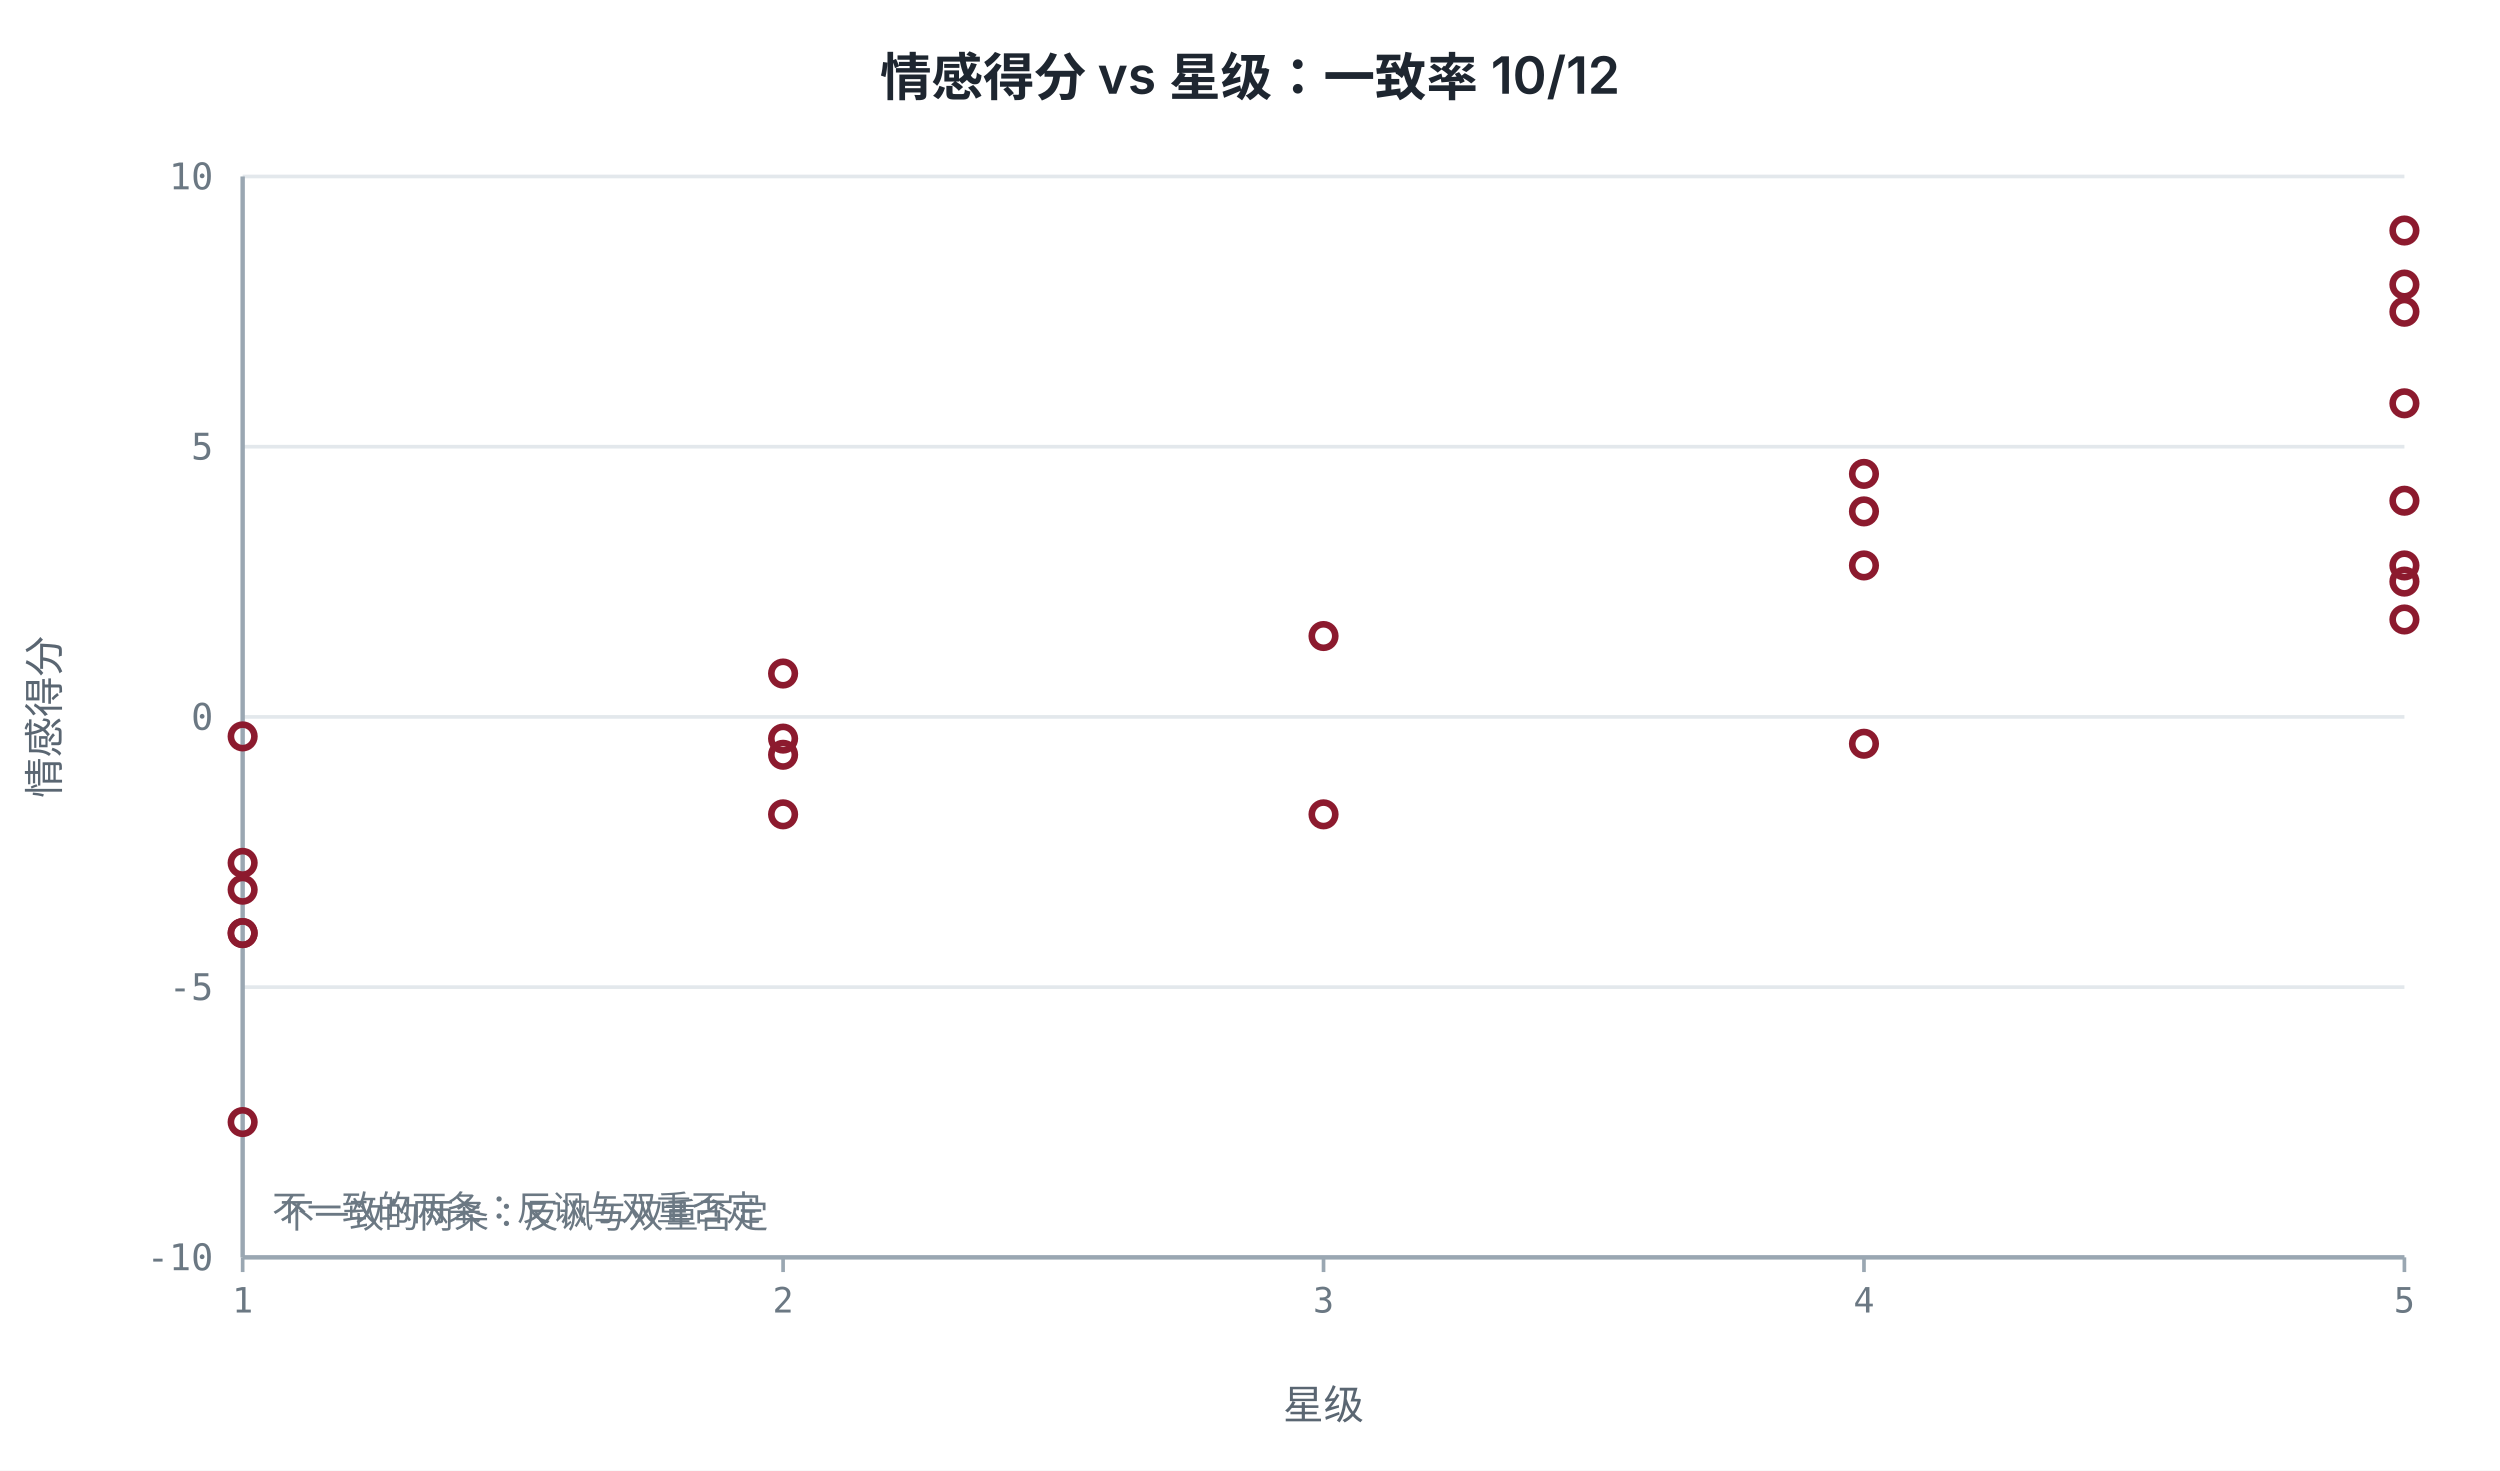
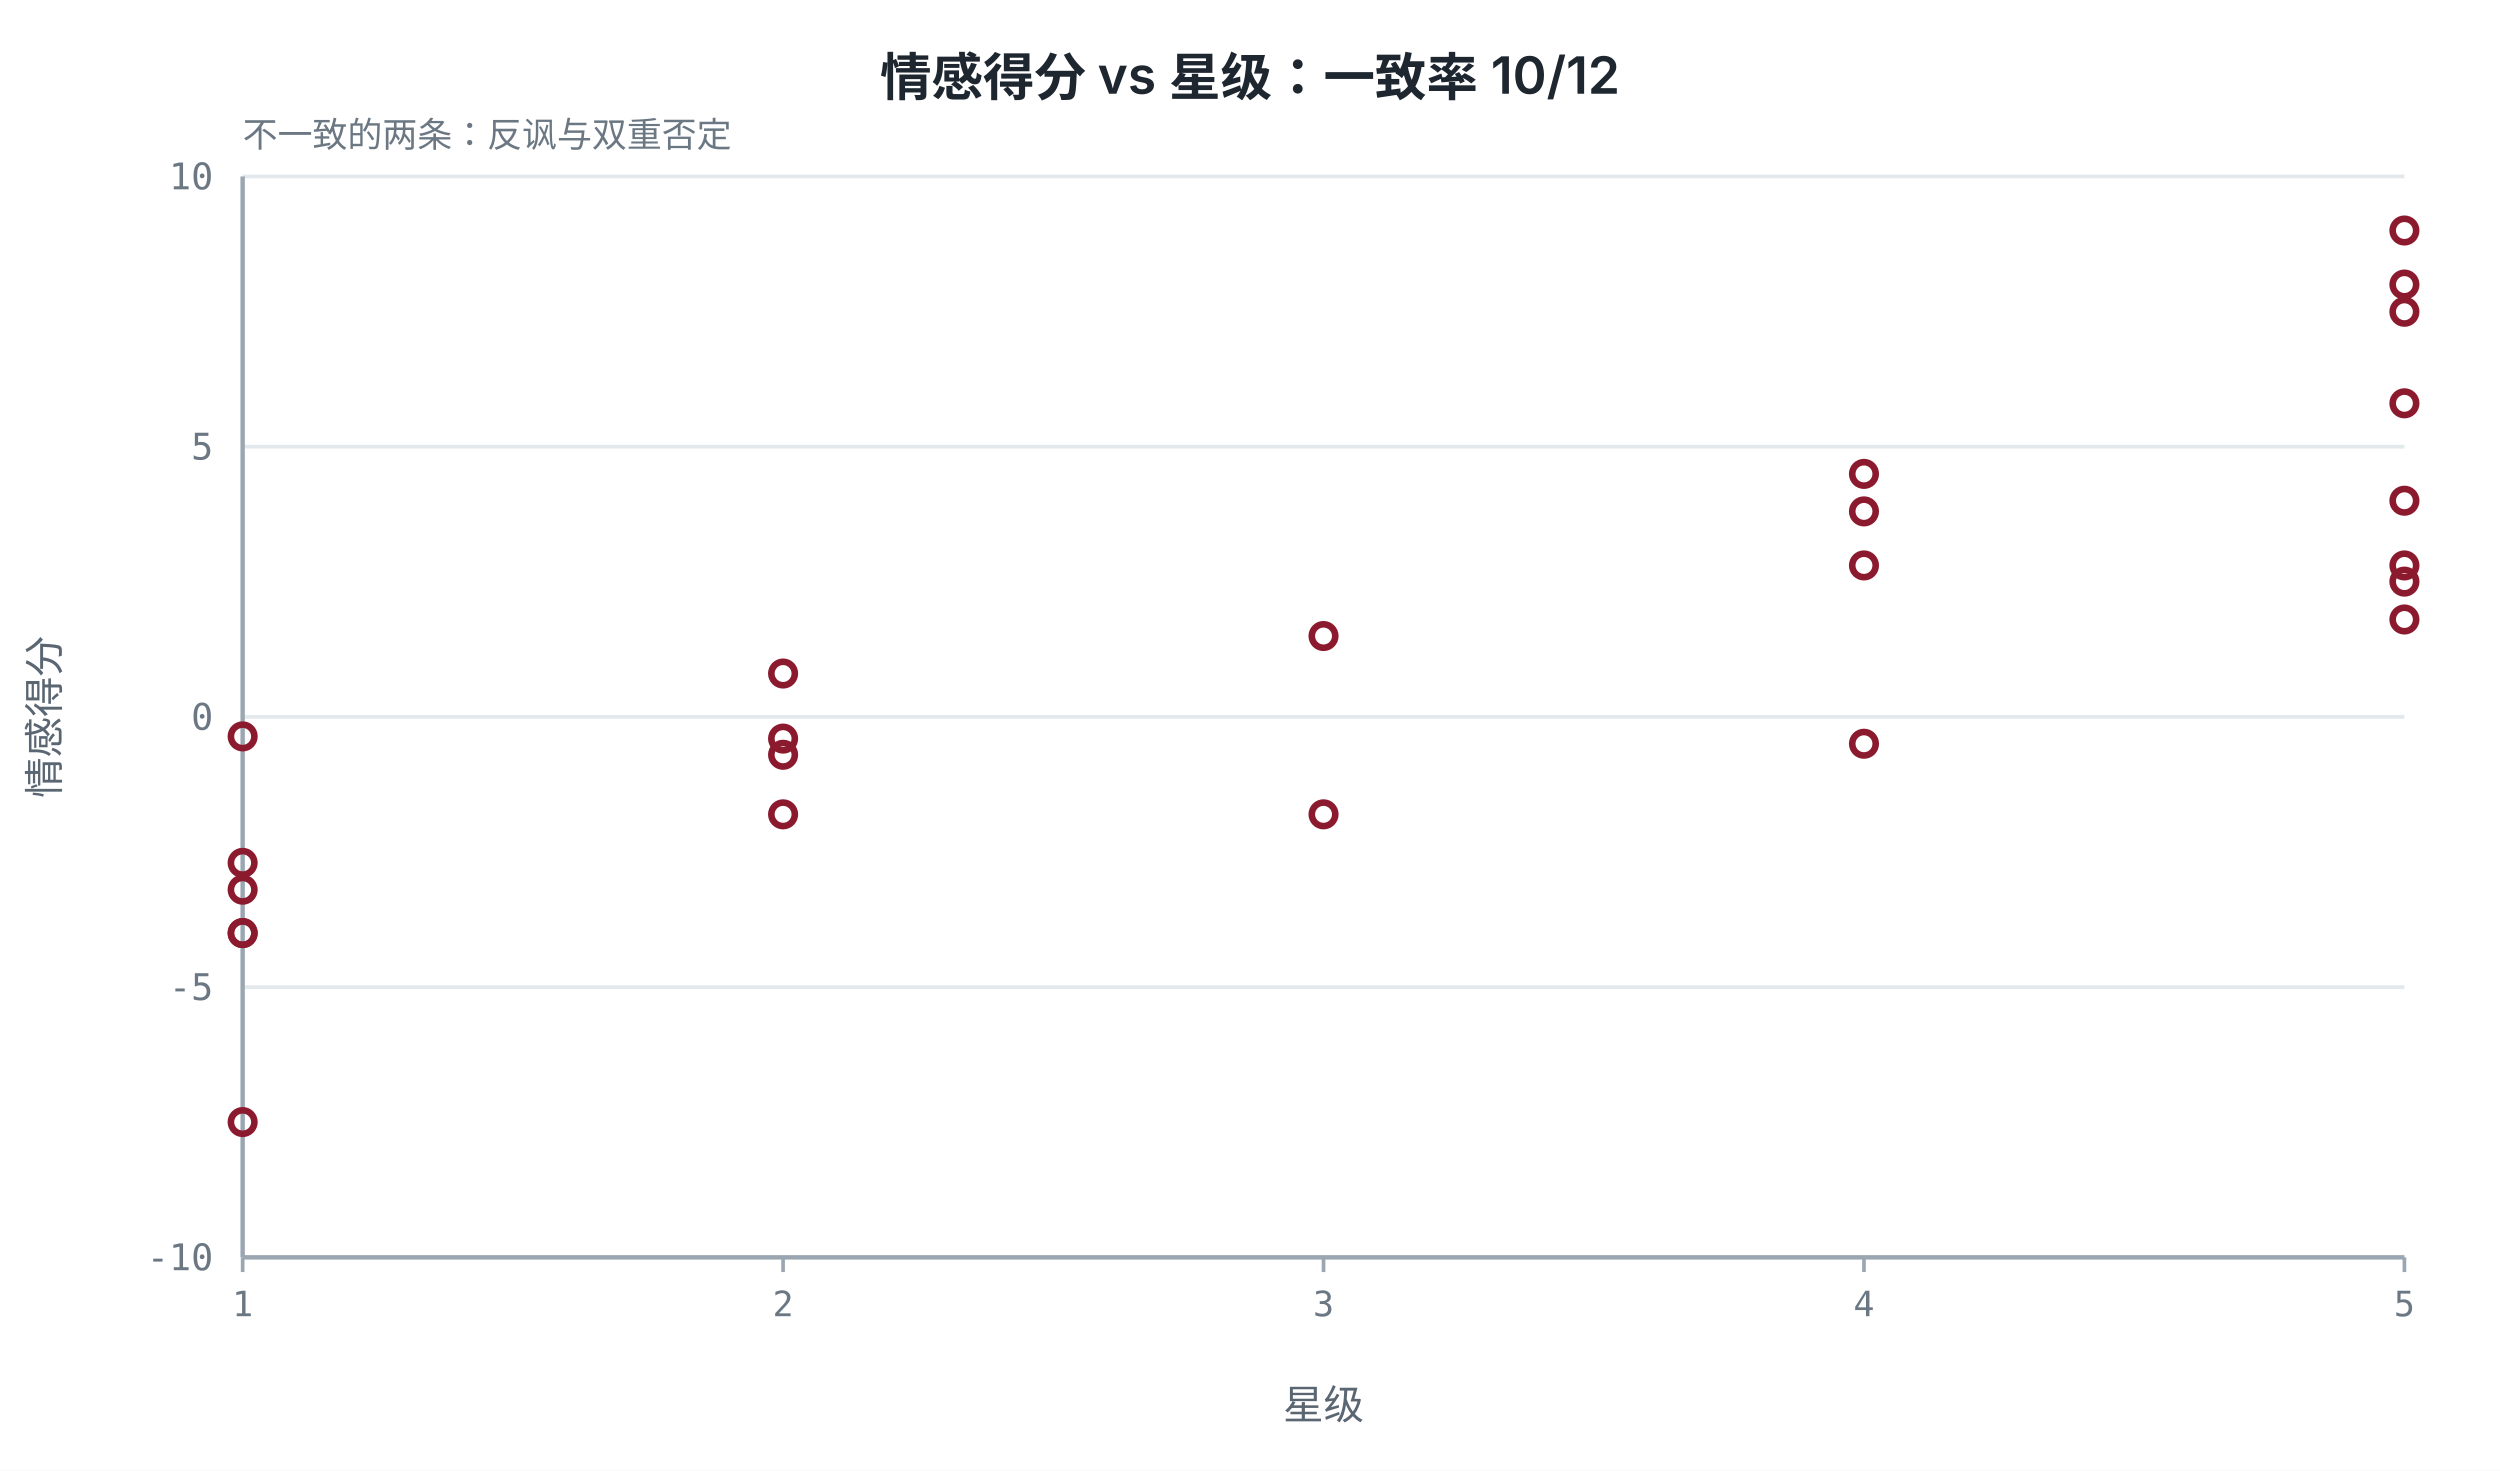
<svg xmlns="http://www.w3.org/2000/svg" width="680" height="400" viewBox="0 0 680 400">
  <rect x="0" y="0" width="680" height="400" fill="#ffffff" />
  <text x="340" y="26" text-anchor="middle" font-family="system-ui,-apple-system,Segoe UI,sans-serif" font-size="14" font-weight="600" fill="#1e2630">情感得分 vs 星级：一致率 10/12</text>
  <line x1="66" y1="342.0" x2="654" y2="342.0" stroke="#e3e8ec" stroke-width="1" />
  <text x="58" y="345.5" text-anchor="end" font-family="ui-monospace,SFMono-Regular,monospace" font-size="10" fill="#6b7883">-10</text>
  <line x1="66" y1="268.5" x2="654" y2="268.5" stroke="#e3e8ec" stroke-width="1" />
  <text x="58" y="272.0" text-anchor="end" font-family="ui-monospace,SFMono-Regular,monospace" font-size="10" fill="#6b7883">-5</text>
  <line x1="66" y1="195.0" x2="654" y2="195.0" stroke="#e3e8ec" stroke-width="1" />
  <text x="58" y="198.5" text-anchor="end" font-family="ui-monospace,SFMono-Regular,monospace" font-size="10" fill="#6b7883">0</text>
  <line x1="66" y1="121.5" x2="654" y2="121.5" stroke="#e3e8ec" stroke-width="1" />
  <text x="58" y="125.0" text-anchor="end" font-family="ui-monospace,SFMono-Regular,monospace" font-size="10" fill="#6b7883">5</text>
  <line x1="66" y1="48.0" x2="654" y2="48.0" stroke="#e3e8ec" stroke-width="1" />
  <text x="58" y="51.5" text-anchor="end" font-family="ui-monospace,SFMono-Regular,monospace" font-size="10" fill="#6b7883">10</text>
  <line x1="66" y1="48" x2="66" y2="342" stroke="#9aa7b2" stroke-width="1.2" />
  <line x1="66" y1="342" x2="654" y2="342" stroke="#9aa7b2" stroke-width="1.2" />
  <text x="360" y="386" text-anchor="middle" font-family="system-ui,sans-serif" font-size="11" fill="#5a6672">星级</text>
  <text x="16" y="195" text-anchor="middle" font-family="system-ui,sans-serif" font-size="11" fill="#5a6672" transform="rotate(-90 16 195)">情感得分</text>
-   <text x="76" y="334" font-family="system-ui,sans-serif" font-size="9.5" fill="#6b7883">不一致的两条：反讽与双重否定</text>
+   <text x="66" y="40" font-family="system-ui,sans-serif" font-size="9.5" fill="#6b7883">不一致的两条：反讽与双重否定</text>
  <line x1="66.0" y1="342" x2="66.0" y2="346" stroke="#9aa7b2" />
-   <text x="66.0" y="357" text-anchor="middle" font-family="ui-monospace,monospace" font-size="9.5" fill="#6b7883">1</text>
+   <text x="66.0" y="358" text-anchor="middle" font-family="ui-monospace,monospace" font-size="9.5" fill="#6b7883">1</text>
  <line x1="213.0" y1="342" x2="213.0" y2="346" stroke="#9aa7b2" />
-   <text x="213.0" y="357" text-anchor="middle" font-family="ui-monospace,monospace" font-size="9.5" fill="#6b7883">2</text>
+   <text x="213.0" y="358" text-anchor="middle" font-family="ui-monospace,monospace" font-size="9.5" fill="#6b7883">2</text>
  <line x1="360.0" y1="342" x2="360.0" y2="346" stroke="#9aa7b2" />
-   <text x="360.0" y="357" text-anchor="middle" font-family="ui-monospace,monospace" font-size="9.5" fill="#6b7883">3</text>
+   <text x="360.0" y="358" text-anchor="middle" font-family="ui-monospace,monospace" font-size="9.5" fill="#6b7883">3</text>
  <line x1="507.0" y1="342" x2="507.0" y2="346" stroke="#9aa7b2" />
-   <text x="507.0" y="357" text-anchor="middle" font-family="ui-monospace,monospace" font-size="9.5" fill="#6b7883">4</text>
+   <text x="507.0" y="358" text-anchor="middle" font-family="ui-monospace,monospace" font-size="9.5" fill="#6b7883">4</text>
  <line x1="654.0" y1="342" x2="654.0" y2="346" stroke="#9aa7b2" />
-   <text x="654.0" y="357" text-anchor="middle" font-family="ui-monospace,monospace" font-size="9.5" fill="#6b7883">5</text>
+   <text x="654.0" y="358" text-anchor="middle" font-family="ui-monospace,monospace" font-size="9.5" fill="#6b7883">5</text>
  <circle cx="654.0" cy="153.8" r="3.2" fill="none" stroke="#8C1A2E" stroke-width="1.8" />
  <circle cx="654.0" cy="136.2" r="3.2" fill="none" stroke="#8C1A2E" stroke-width="1.8" />
  <circle cx="507.0" cy="139.1" r="3.2" fill="none" stroke="#8C1A2E" stroke-width="1.8" />
  <circle cx="654.0" cy="158.2" r="3.2" fill="none" stroke="#8C1A2E" stroke-width="1.8" />
  <circle cx="507.0" cy="202.3" r="3.2" fill="none" stroke="#8C1A2E" stroke-width="1.8" />
  <circle cx="213.0" cy="200.9" r="3.2" fill="none" stroke="#8C1A2E" stroke-width="1.8" />
  <circle cx="66.0" cy="234.7" r="3.2" fill="none" stroke="#8C1A2E" stroke-width="1.8" />
  <circle cx="66.0" cy="242.0" r="3.2" fill="none" stroke="#8C1A2E" stroke-width="1.8" />
  <circle cx="213.0" cy="221.5" r="3.2" fill="none" stroke="#8C1A2E" stroke-width="1.8" />
  <circle cx="360.0" cy="221.5" r="3.2" fill="none" stroke="#8C1A2E" stroke-width="1.8" />
  <circle cx="66.0" cy="200.3" r="3.2" fill="none" stroke="#8C1A2E" stroke-width="1.8" />
  <circle cx="213.0" cy="183.2" r="3.2" fill="none" stroke="#8C1A2E" stroke-width="1.8" />
  <circle cx="654.0" cy="109.7" r="3.2" fill="none" stroke="#8C1A2E" stroke-width="1.8" />
  <circle cx="507.0" cy="128.9" r="3.2" fill="none" stroke="#8C1A2E" stroke-width="1.8" />
  <circle cx="66.0" cy="253.8" r="3.2" fill="none" stroke="#8C1A2E" stroke-width="1.8" />
  <circle cx="213.0" cy="205.3" r="3.2" fill="none" stroke="#8C1A2E" stroke-width="1.8" />
  <circle cx="654.0" cy="168.5" r="3.2" fill="none" stroke="#8C1A2E" stroke-width="1.8" />
  <circle cx="360.0" cy="173.0" r="3.2" fill="none" stroke="#8C1A2E" stroke-width="1.8" />
  <circle cx="66.0" cy="253.8" r="3.2" fill="none" stroke="#8C1A2E" stroke-width="1.8" />
  <circle cx="507.0" cy="153.8" r="3.2" fill="none" stroke="#8C1A2E" stroke-width="1.8" />
  <circle cx="654.0" cy="84.8" r="3.2" fill="none" stroke="#8C1A2E" stroke-width="1.8" />
  <circle cx="654.0" cy="62.7" r="3.2" fill="none" stroke="#8C1A2E" stroke-width="1.8" />
  <circle cx="654.0" cy="77.4" r="3.2" fill="none" stroke="#8C1A2E" stroke-width="1.8" />
  <circle cx="66.0" cy="305.2" r="3.2" fill="none" stroke="#8C1A2E" stroke-width="1.8" />
-   <text x="74" y="332" font-family="system-ui,sans-serif" font-size="9.5" fill="#6b7883">不一致的两条：反讽与双重否定</text>
</svg>
